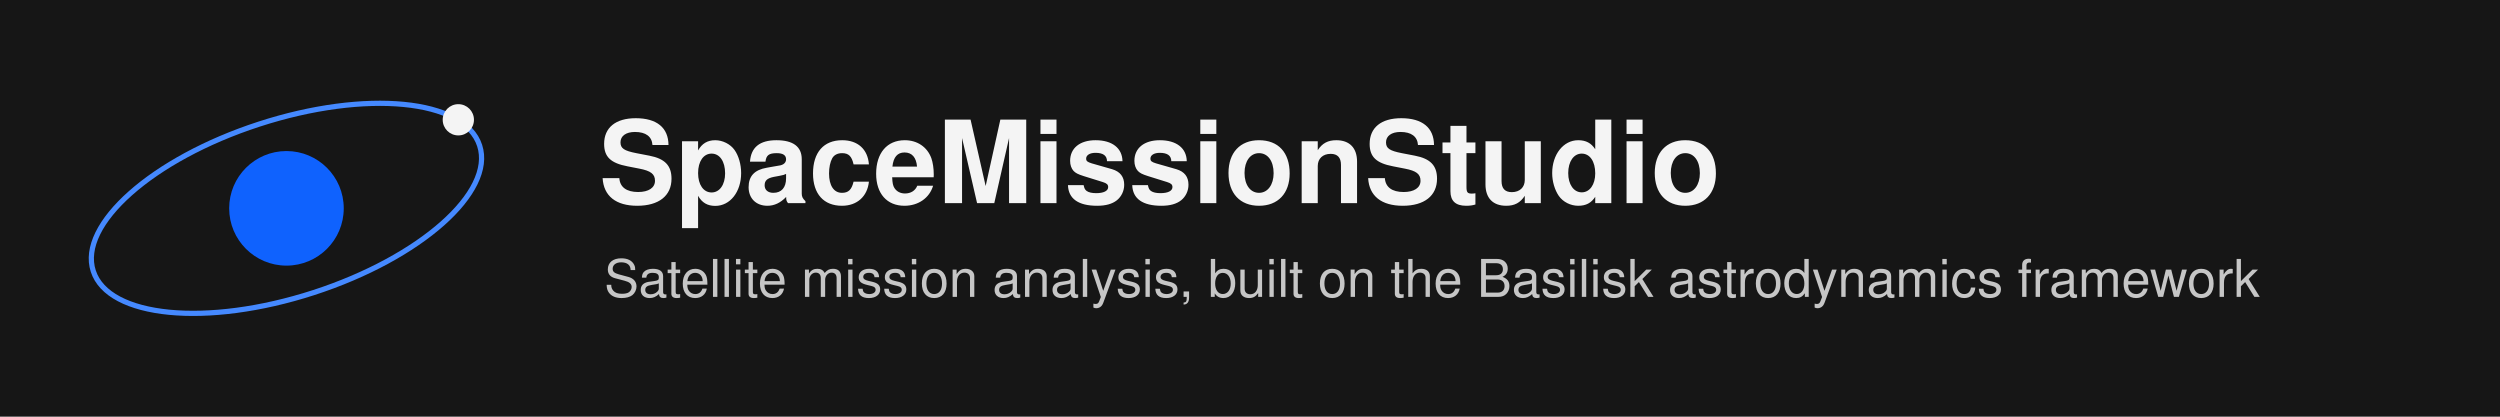
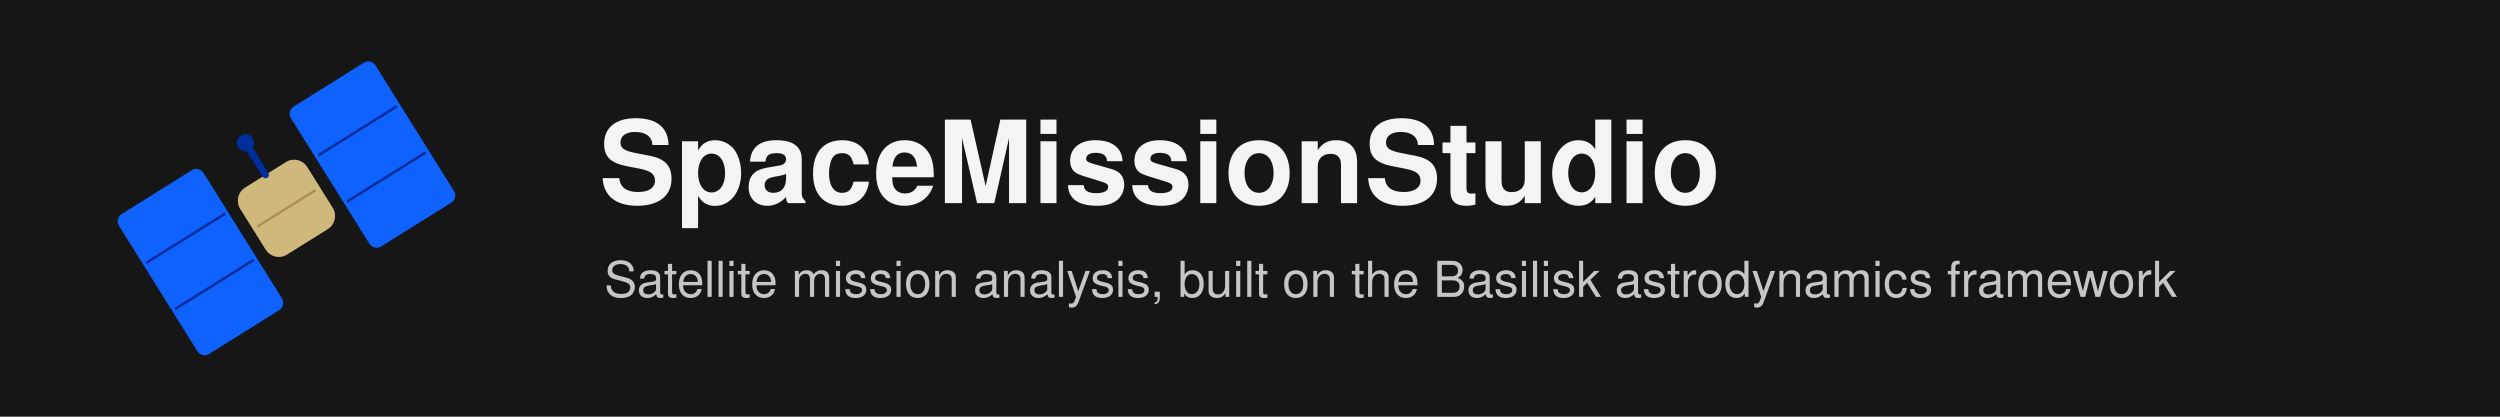
<svg xmlns="http://www.w3.org/2000/svg" width="960" height="160" viewBox="0 0 960 160" role="img" aria-labelledby="t d">
  <rect width="960" height="160" fill="#161616" />
-   <g transform="translate(110 80)">
-     <ellipse cx="0" cy="0" rx="78" ry="34" fill="none" stroke="#4589ff" stroke-width="2" transform="rotate(-18)" />
-     <circle cx="0" cy="0" r="22" fill="#0f62fe" />
-     <circle cx="66" cy="-34" r="6" fill="#f4f4f4" />
+   <g transform="translate(110 80) rotate(-32) scale(0.66)">
+     <rect x="-88" y="-48" width="58" height="96" rx="5" fill="#0F62FE" />
+     <rect x="30" y="-48" width="58" height="96" rx="5" fill="#0F62FE" />
+     <g stroke="#002D9C" stroke-width="1.5">
+       <line x1="-86" y1="-16.32" x2="-32" y2="-16.32" />
+       <line x1="-86" y1="15.36" x2="-32" y2="15.36" />
+       <line x1="32" y1="-16.32" x2="86" y2="-16.32" />
+       <line x1="32" y1="15.36" x2="86" y2="15.36" />
+     </g>
+     <rect x="-23" y="-23" width="46" height="46" rx="9" fill="#CFB87C" />
+     <line x1="-20" y1="0" x2="20" y2="0" stroke="#A88F53" stroke-width="1.4" />
+     <line x1="0" y1="-23" x2="0" y2="-45" stroke="#002D9C" stroke-width="4" stroke-linecap="round" />
+     <circle cx="0" cy="-45" r="5" fill="#002D9C" />
  </g>
  <text x="230" y="78" font-family="IBM Plex Sans, Helvetica, Arial, sans-serif" font-size="44" font-weight="600" fill="#f4f4f4">SpaceMissionStudio</text>
-   <text x="232" y="114" font-family="IBM Plex Sans, Helvetica, Arial, sans-serif" font-size="20" fill="#c6c6c6">Satellite mission analysis, built on the Basilisk astrodynamics framework</text>
+   <text x="232" y="114" font-family="IBM Plex Sans, Helvetica, Arial, sans-serif" font-size="19" fill="#c6c6c6">Satellite mission analysis, built on the Basilisk astrodynamics framework</text>
</svg>
